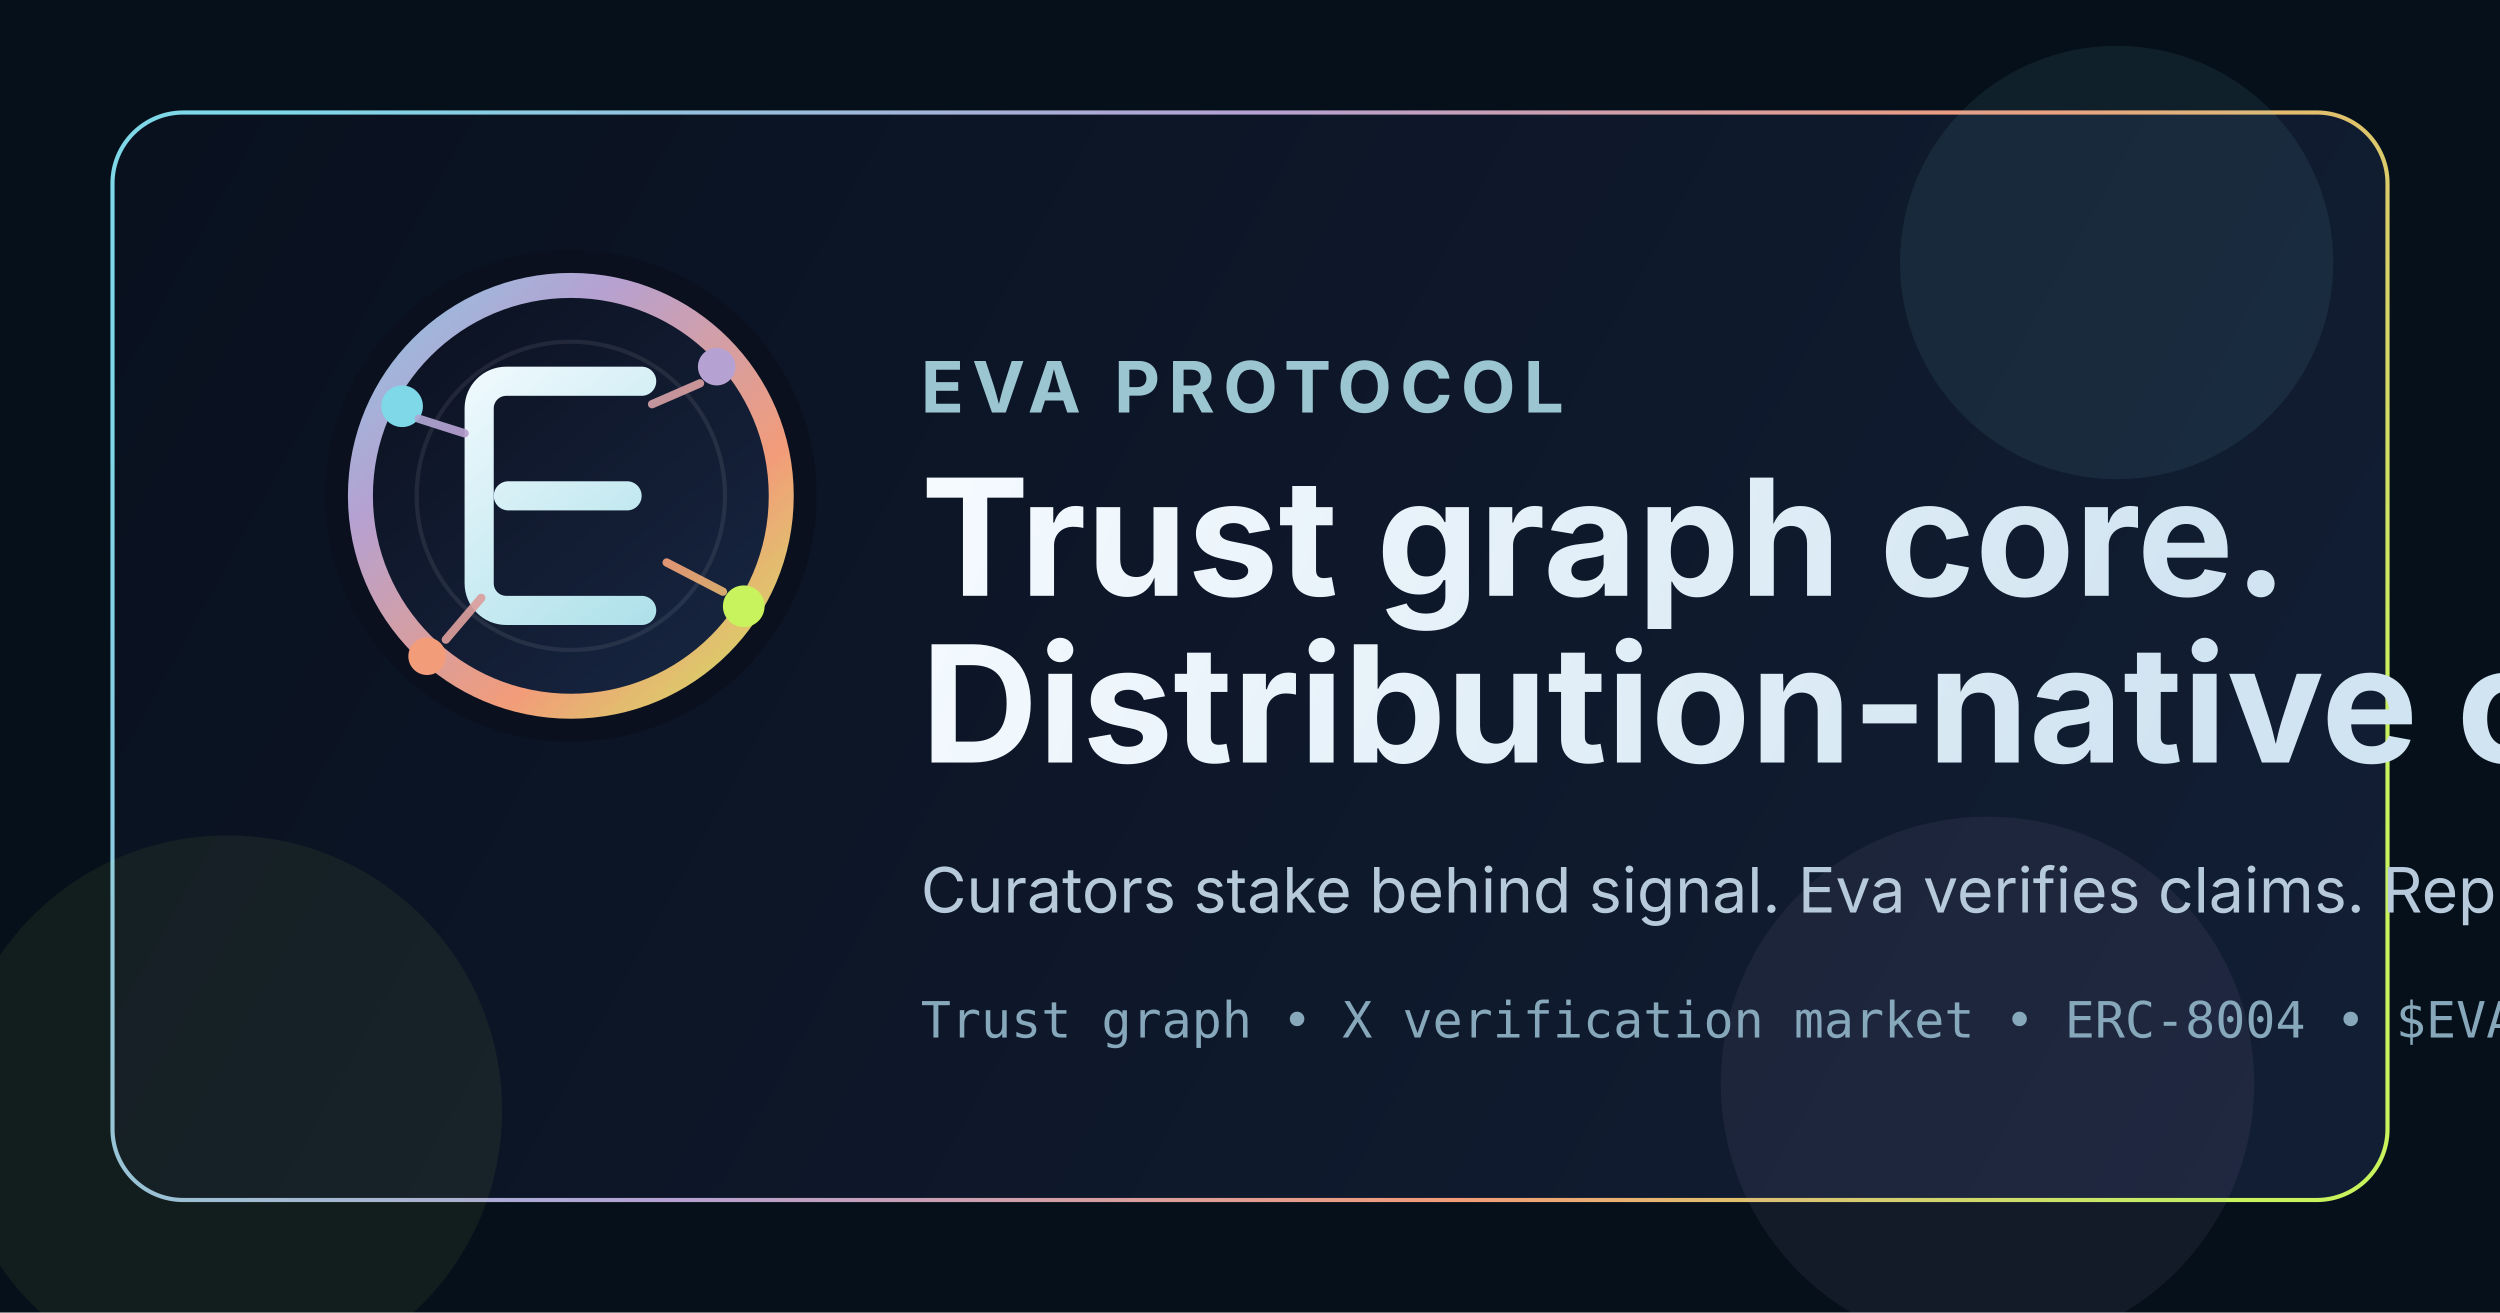
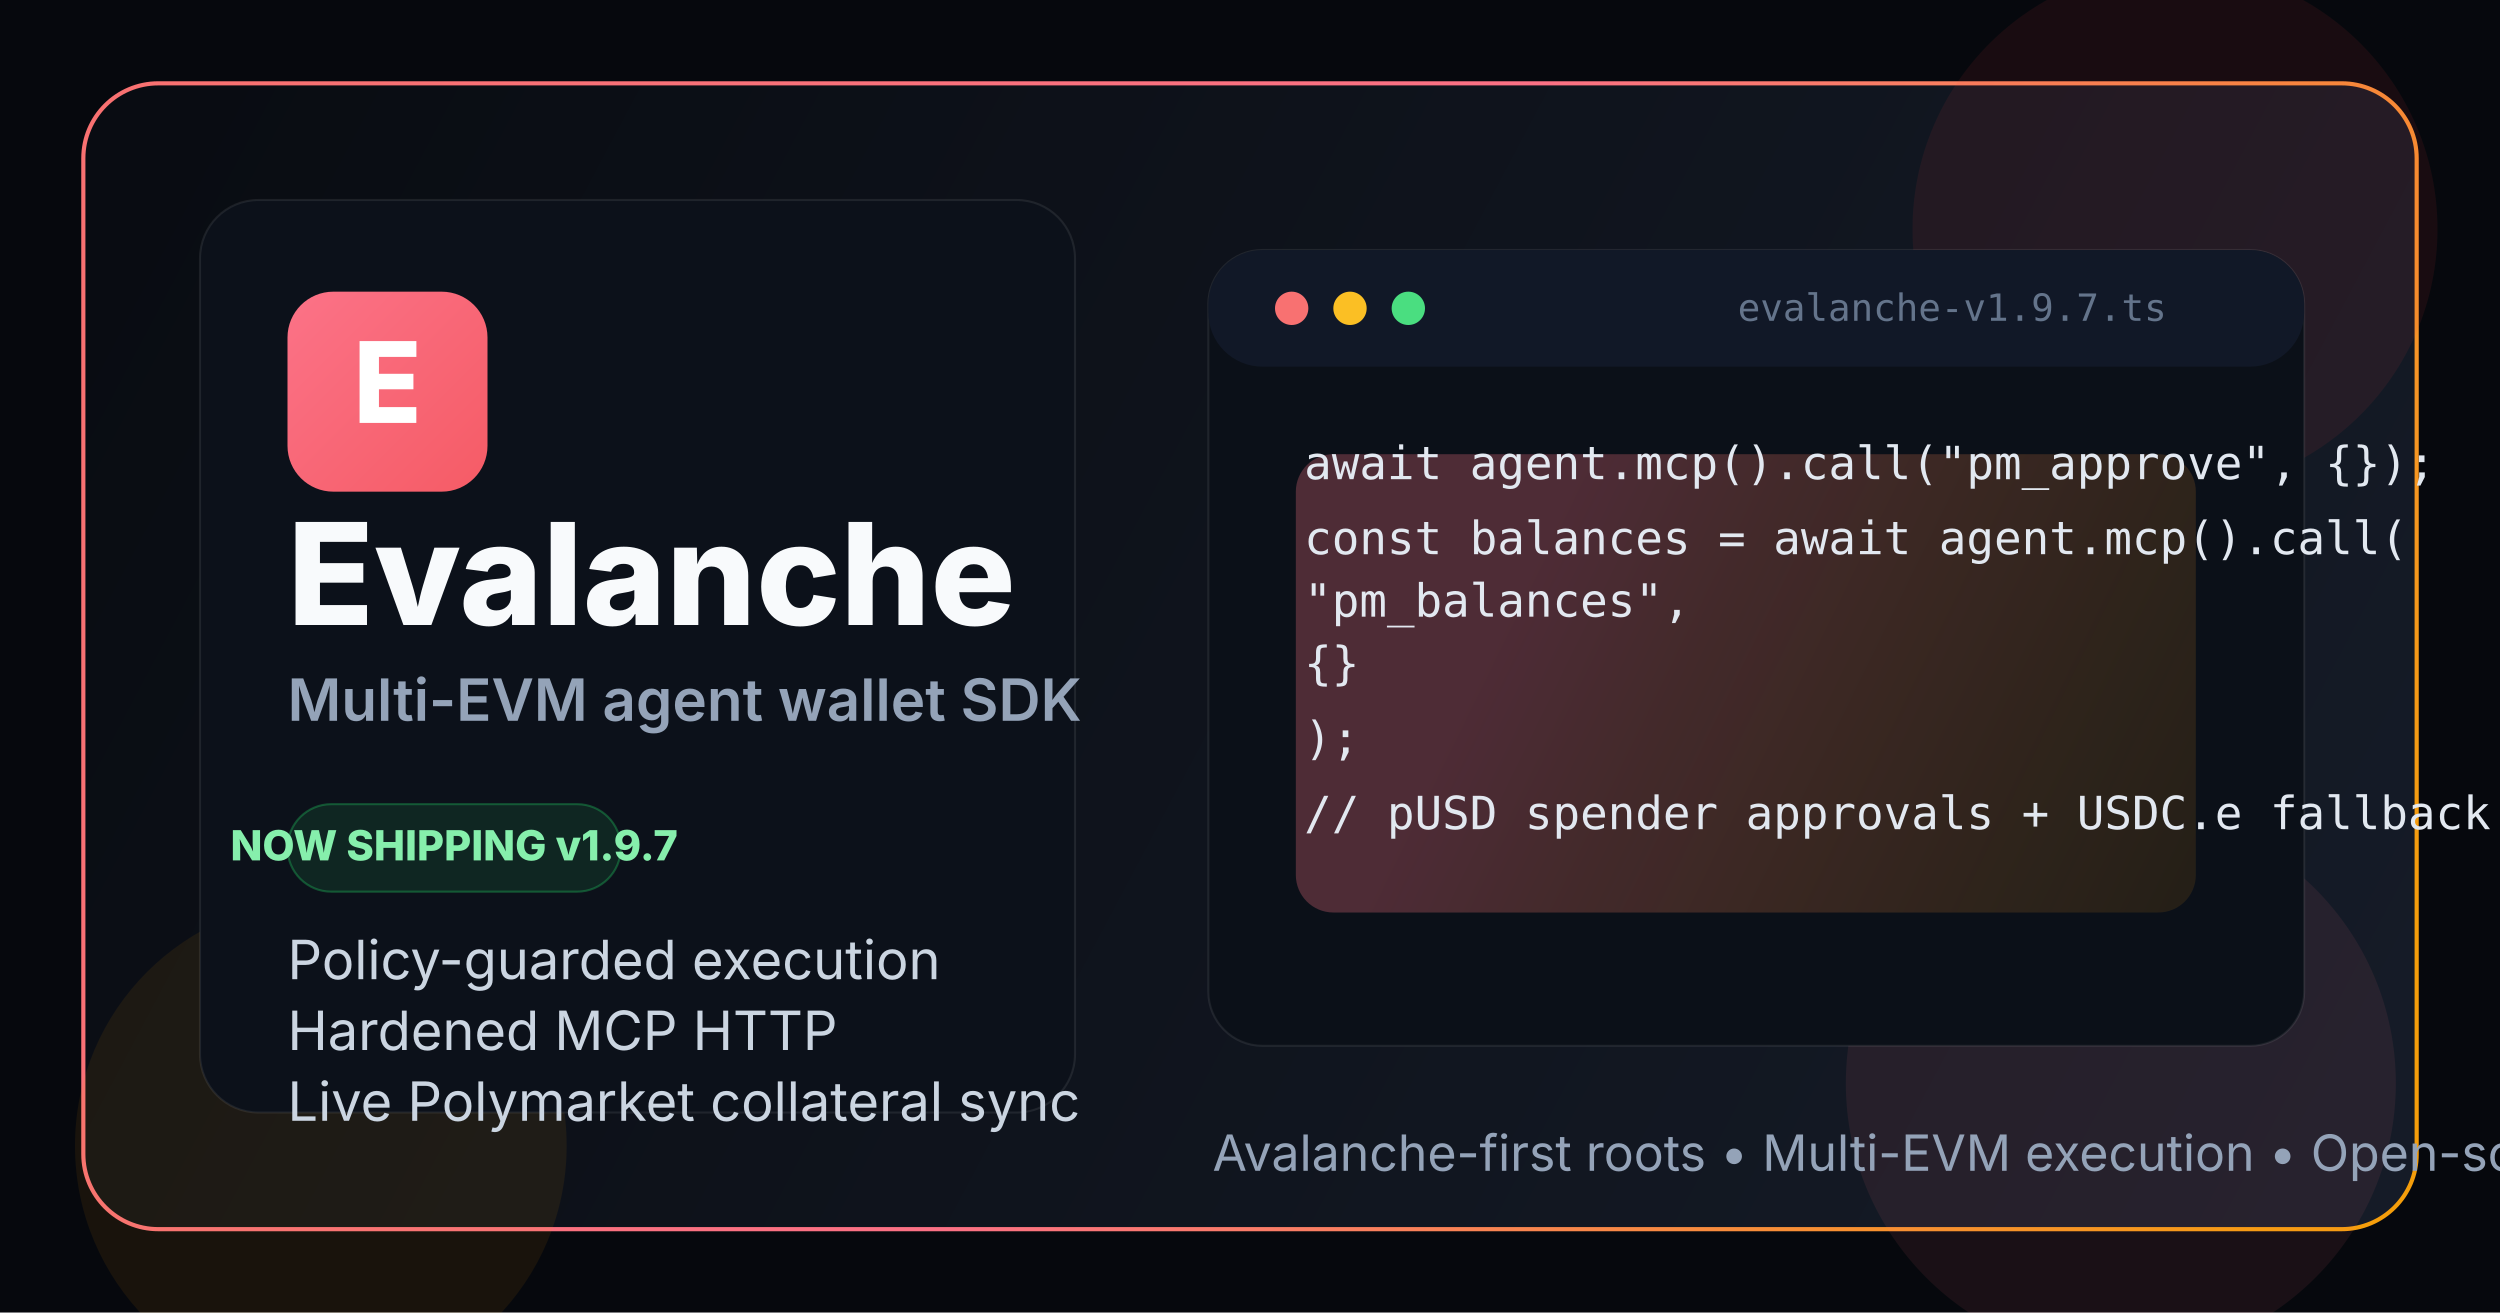
<svg xmlns="http://www.w3.org/2000/svg" width="1200" height="630" viewBox="0 0 1200 630" fill="none">
  <defs>
-     <linearGradient id="bg" x1="84" y1="44" x2="1083" y2="596" gradientUnits="userSpaceOnUse">
-       <stop stop-color="#09111F" />
-       <stop offset="1" stop-color="#121E34" />
+     <linearGradient id="bg" x1="88" y1="44" x2="1110" y2="586" gradientUnits="userSpaceOnUse">
+       <stop stop-color="#090C12" />
+       <stop offset="1" stop-color="#151B27" />
    </linearGradient>
-     <linearGradient id="frame" x1="124" y1="72" x2="1034" y2="566" gradientUnits="userSpaceOnUse">
-       <stop stop-color="#7ED8E7" />
-       <stop offset="0.4" stop-color="#B5A1D2" />
-       <stop offset="0.72" stop-color="#F29C79" />
-       <stop offset="1" stop-color="#C8F35D" />
+     <linearGradient id="frame" x1="98" y1="58" x2="1092" y2="576" gradientUnits="userSpaceOnUse">
+       <stop stop-color="#F87171" />
+       <stop offset="0.5" stop-color="#FB7185" />
+       <stop offset="1" stop-color="#F59E0B" />
    </linearGradient>
-     <linearGradient id="mark-ring" x1="159" y1="102" x2="390" y2="350" gradientUnits="userSpaceOnUse">
-       <stop stop-color="#7ED8E7" />
-       <stop offset="0.34" stop-color="#B5A1D2" />
-       <stop offset="0.68" stop-color="#F29C79" />
-       <stop offset="1" stop-color="#C8F35D" />
+     <linearGradient id="logoFill" x1="172" y1="120" x2="356" y2="304" gradientUnits="userSpaceOnUse">
+       <stop stop-color="#FB7185" />
+       <stop offset="1" stop-color="#EF4444" />
    </linearGradient>
-     <linearGradient id="mark-core" x1="210" y1="148" x2="338" y2="300" gradientUnits="userSpaceOnUse">
-       <stop stop-color="#0C1222" />
-       <stop offset="1" stop-color="#16233D" />
-     </linearGradient>
-     <linearGradient id="mark-stroke" x1="227" y1="166" x2="324" y2="286" gradientUnits="userSpaceOnUse">
-       <stop stop-color="#F4FBFF" />
-       <stop offset="1" stop-color="#AFE1EA" />
-     </linearGradient>
-     <linearGradient id="text-fill" x1="462" y1="136" x2="1040" y2="365" gradientUnits="userSpaceOnUse">
-       <stop stop-color="#F6FBFF" />
-       <stop offset="1" stop-color="#D1E4F1" />
+     <linearGradient id="codeGlow" x1="708" y1="322" x2="1042" y2="486" gradientUnits="userSpaceOnUse">
+       <stop stop-color="#FB7185" stop-opacity="0.28" />
+       <stop offset="1" stop-color="#F59E0B" stop-opacity="0.1" />
    </linearGradient>
  </defs>
-   <rect width="1200" height="630" fill="#06101A" />
-   <rect x="54" y="54" width="1092" height="522" rx="34" fill="url(#bg)" stroke="url(#frame)" stroke-width="2" />
-   <circle cx="1016" cy="126" r="104" fill="#7ED8E7" fill-opacity="0.08" />
-   <circle cx="109" cy="533" r="132" fill="#C8F35D" fill-opacity="0.06" />
-   <circle cx="954" cy="520" r="128" fill="#B5A1D2" fill-opacity="0.08" />
-   <g>
-     <circle cx="274" cy="238" r="118" fill="#0A101D" />
-     <circle cx="274" cy="238" r="101" fill="url(#mark-core)" stroke="url(#mark-ring)" stroke-width="12" />
-     <circle cx="274" cy="238" r="74" stroke="rgba(255,255,255,0.08)" stroke-width="2" />
-     <path d="M308 183H243C235.82 183 230 188.82 230 196V280C230 287.18 235.82 293 243 293H308" stroke="url(#mark-stroke)" stroke-width="14" stroke-linecap="round" stroke-linejoin="round" />
-     <path d="M244 238H301" stroke="url(#mark-stroke)" stroke-width="14" stroke-linecap="round" />
-     <circle cx="193" cy="195" r="10" fill="#7ED8E7" />
-     <circle cx="344" cy="176" r="9" fill="#B5A1D2" />
-     <circle cx="357" cy="291" r="10" fill="#C8F35D" />
-     <circle cx="205" cy="315" r="9" fill="#F29C79" />
-     <path d="M201 201L223 208" stroke="url(#mark-ring)" stroke-width="4" stroke-linecap="round" opacity="0.92" />
-     <path d="M336 184L313 194" stroke="url(#mark-ring)" stroke-width="4" stroke-linecap="round" opacity="0.92" />
-     <path d="M347 284L320 270" stroke="url(#mark-ring)" stroke-width="4" stroke-linecap="round" opacity="0.92" />
-     <path d="M214 307L231 287" stroke="url(#mark-ring)" stroke-width="4" stroke-linecap="round" opacity="0.92" />
-   </g>
-   <text x="442" y="198" fill="#9BC5D0" font-family="Space Grotesk, Inter, sans-serif" font-size="34" font-weight="700" letter-spacing="4">EVA PROTOCOL</text>
-   <text x="442" y="286" fill="url(#text-fill)" font-family="Space Grotesk, Inter, sans-serif" font-size="78" font-weight="700">Trust graph core.</text>
-   <text x="442" y="366" fill="url(#text-fill)" font-family="Space Grotesk, Inter, sans-serif" font-size="78" font-weight="700">Distribution-native channels.</text>
-   <text x="442" y="438" fill="#B6CADB" font-family="Space Grotesk, Inter, sans-serif" font-size="30">Curators stake behind signal. Eva verifies claims. Reputation compounds on Avalanche.</text>
-   <text x="442" y="498" fill="#86A8BA" font-family="JetBrains Mono, ui-monospace, monospace" font-size="24">Trust graph • X verification market • ERC-8004 • $EVA</text>
+   <rect width="1200" height="630" fill="#06080D" />
+   <rect x="40" y="40" width="1120" height="550" rx="36" fill="url(#bg)" stroke="url(#frame)" stroke-width="2" />
+   <circle cx="1044" cy="110" r="126" fill="#EF4444" fill-opacity="0.08" />
+   <circle cx="154" cy="550" r="118" fill="#F59E0B" fill-opacity="0.08" />
+   <circle cx="1018" cy="520" r="132" fill="#FB7185" fill-opacity="0.08" />
+   <rect x="96" y="96" width="420" height="438" rx="28" fill="#0C111A" stroke="rgba(255,255,255,0.08)" />
+   <rect x="138" y="140" width="96" height="96" rx="22" fill="url(#logoFill)" />
+   <text x="186" y="203" text-anchor="middle" fill="#FFFFFF" font-family="Inter, Arial, sans-serif" font-size="54" font-weight="800">E</text>
+   <text x="138" y="300" fill="#F8FAFC" font-family="Inter, Arial, sans-serif" font-size="68" font-weight="800">Evalanche</text>
+   <text x="138" y="346" fill="#94A3B8" font-family="Inter, Arial, sans-serif" font-size="28" font-weight="600">Multi-EVM agent wallet SDK</text>
+   <rect x="138" y="386" width="160" height="42" rx="21" fill="rgba(34,197,94,0.12)" stroke="rgba(34,197,94,0.35)" />
+   <text x="218" y="413" text-anchor="middle" fill="#86EFAC" font-family="Inter, Arial, sans-serif" font-size="20" font-weight="800">NOW SHIPPING v1.9.7</text>
+   <text x="138" y="470" fill="#CBD5E1" font-family="Inter, Arial, sans-serif" font-size="26">Policy-guarded execution</text>
+   <text x="138" y="504" fill="#CBD5E1" font-family="Inter, Arial, sans-serif" font-size="26">Hardened MCP HTTP</text>
+   <text x="138" y="538" fill="#CBD5E1" font-family="Inter, Arial, sans-serif" font-size="26">Live Polymarket collateral sync</text>
+   <rect x="580" y="120" width="526" height="382" rx="26" fill="#0B1018" stroke="rgba(255,255,255,0.08)" />
+   <rect x="580" y="120" width="526" height="56" rx="26" fill="#111827" />
+   <circle cx="620" cy="148" r="8" fill="#F87171" />
+   <circle cx="648" cy="148" r="8" fill="#FBBF24" />
+   <circle cx="676" cy="148" r="8" fill="#4ADE80" />
+   <text x="1040" y="154" text-anchor="end" fill="#64748B" font-family="JetBrains Mono, monospace" font-size="18">evalanche-v1.9.7.ts</text>
+   <rect x="622" y="218" width="432" height="220" rx="18" fill="url(#codeGlow)" />
+   <text x="626" y="230" fill="#E2E8F0" font-family="JetBrains Mono, monospace" font-size="22">
+     <tspan x="626" dy="0">await agent.mcp().call("pm_approve", {});</tspan>
+     <tspan x="626" dy="36">const balances = await agent.mcp().call(</tspan>
+     <tspan x="626" dy="30">  "pm_balances",</tspan>
+     <tspan x="626" dy="30">  {}</tspan>
+     <tspan x="626" dy="36">);</tspan>
+     <tspan x="626" dy="36">// pUSD spender approvals + USDC.e fallback</tspan>
+   </text>
+   <text x="582" y="562" fill="#94A3B8" font-family="Inter, Arial, sans-serif" font-size="24">Avalanche-first roots • Multi-EVM execution • Open-source infra</text>
</svg>
